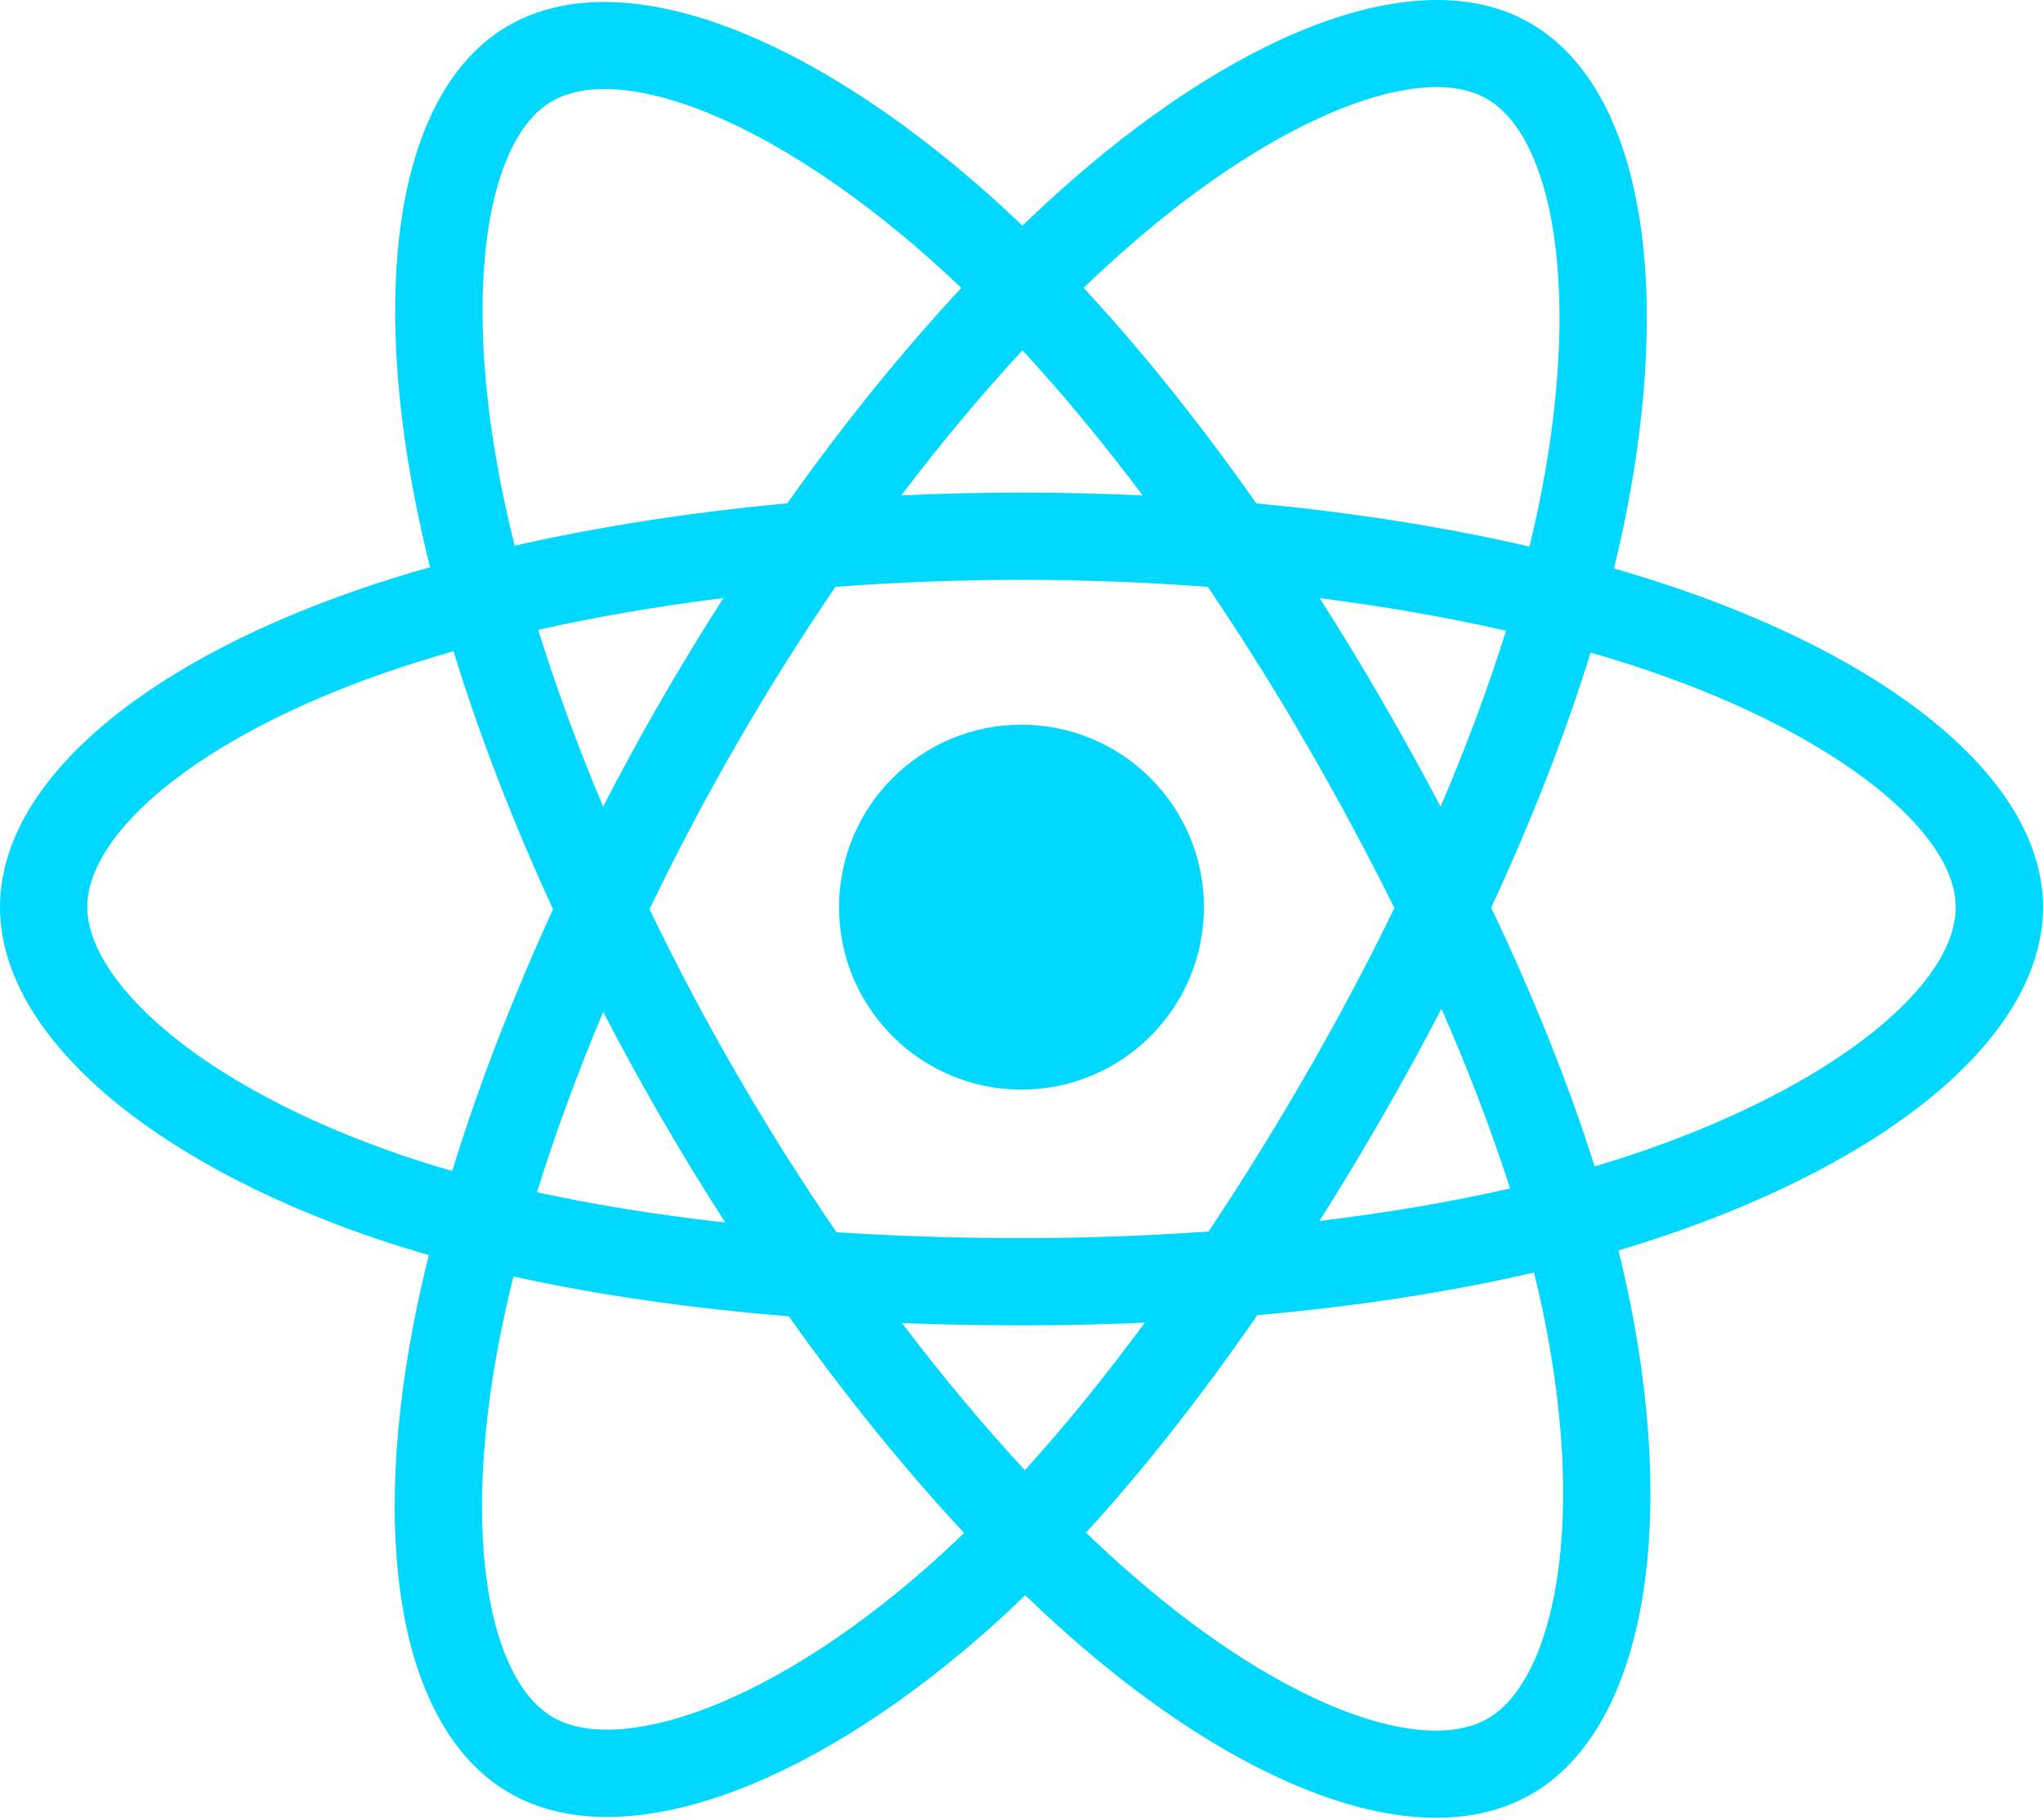
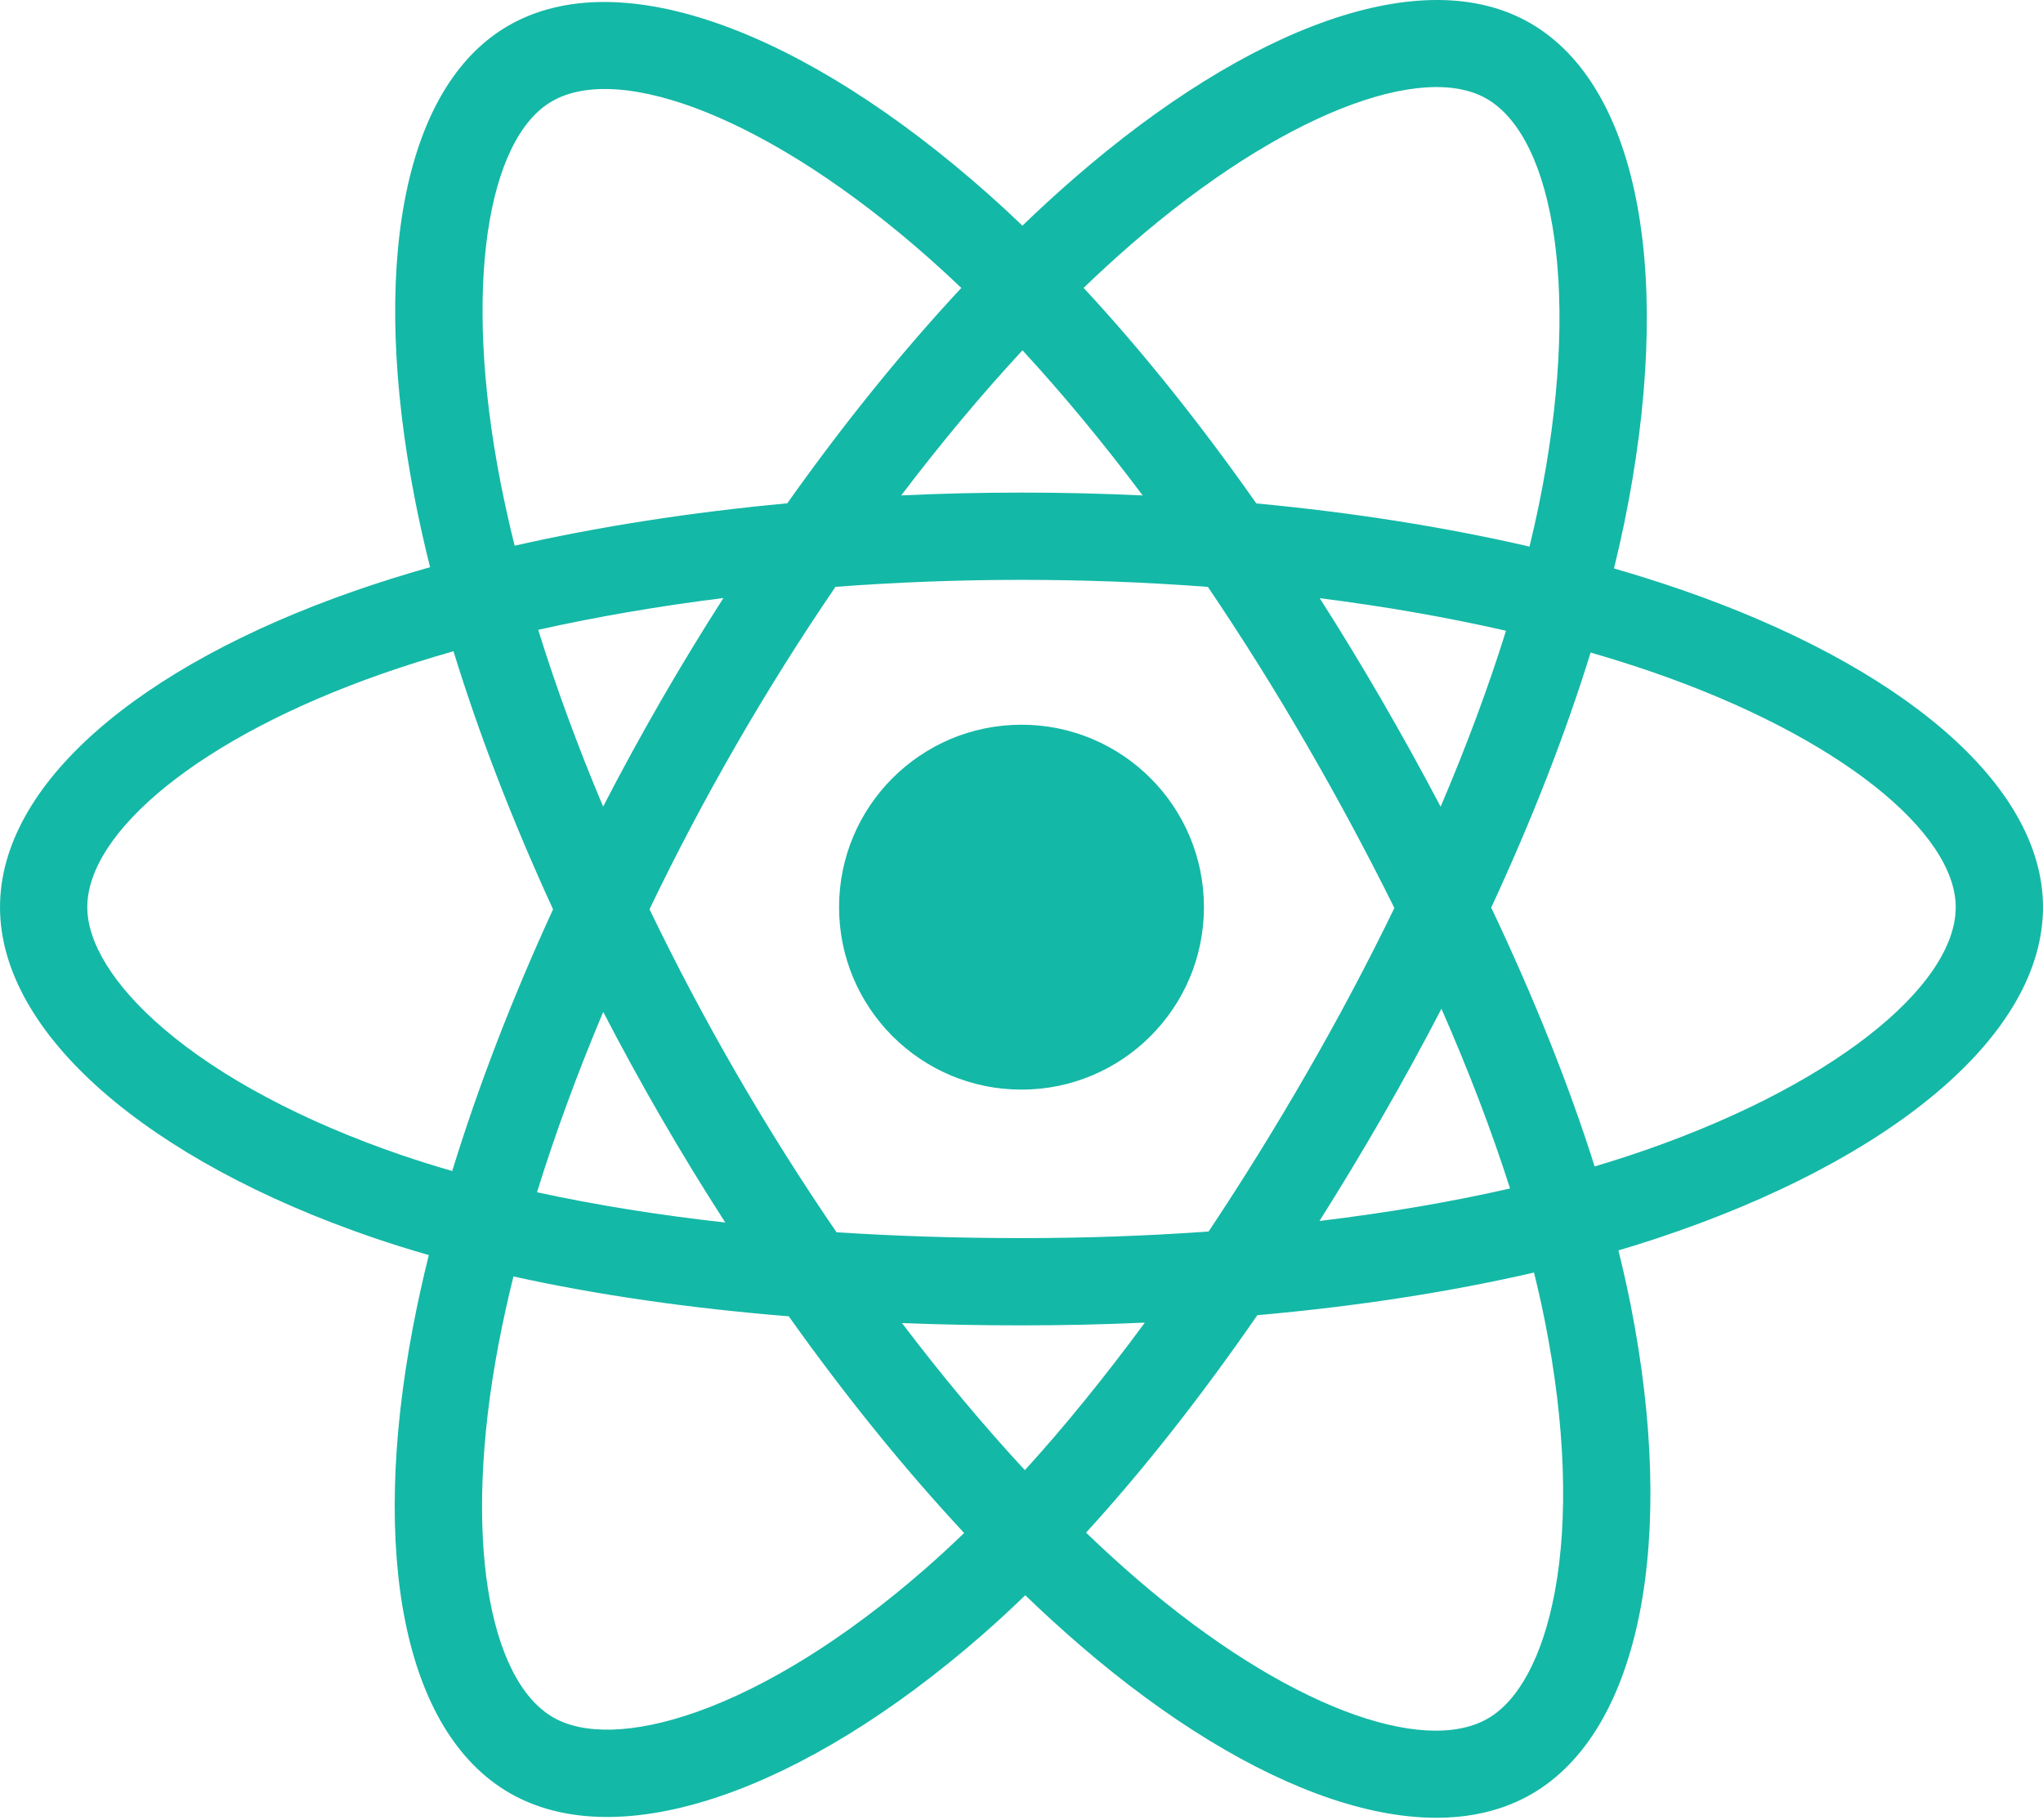
<svg xmlns="http://www.w3.org/2000/svg" aria-hidden="true" role="img" class="iconify iconify--logos" width="35.93" height="32" preserveAspectRatio="xMidYMid meet" viewBox="0 0 256 228">
-   <path fill="#00D8FF" d="M210.483 73.824a171.49 171.49 0 0 0-8.24-2.597c.465-1.9.893-3.777 1.273-5.621c6.238-30.281 2.16-54.676-11.769-62.708c-13.355-7.7-35.196.329-57.254 19.526a171.23 171.23 0 0 0-6.375 5.848a155.866 155.866 0 0 0-4.241-3.917C100.759 3.829 77.587-4.822 63.673 3.233C50.33 10.957 46.379 33.89 51.995 62.588a170.974 170.974 0 0 0 1.892 8.48c-3.28.932-6.445 1.924-9.474 2.98C17.309 83.498 0 98.307 0 113.668c0 15.865 18.582 31.778 46.812 41.427a145.52 145.52 0 0 0 6.921 2.165a167.467 167.467 0 0 0-2.01 9.138c-5.354 28.2-1.173 50.591 12.134 58.266c13.744 7.926 36.812-.22 59.273-19.855a145.567 145.567 0 0 0 5.342-4.923a168.064 168.064 0 0 0 6.92 6.314c21.758 18.722 43.246 26.282 56.54 18.586c13.731-7.949 18.194-32.003 12.4-61.268a145.016 145.016 0 0 0-1.535-6.842c1.62-.48 3.21-.974 4.76-1.488c29.348-9.723 48.443-25.443 48.443-41.52c0-15.417-17.868-30.326-45.517-39.844Zm-6.365 70.984c-1.4.463-2.836.91-4.3 1.345c-3.24-10.257-7.612-21.163-12.963-32.432c5.106-11 9.31-21.767 12.459-31.957c2.619.758 5.16 1.557 7.61 2.4c23.69 8.156 38.14 20.213 38.14 29.504c0 9.896-15.606 22.743-40.946 31.14Zm-10.514 20.834c2.562 12.94 2.927 24.64 1.23 33.787c-1.524 8.219-4.59 13.698-8.382 15.893c-8.067 4.67-25.32-1.4-43.927-17.412a156.726 156.726 0 0 1-6.437-5.87c7.214-7.889 14.423-17.06 21.459-27.246c12.376-1.098 24.068-2.894 34.671-5.345a134.17 134.17 0 0 1 1.386 6.193ZM87.276 214.515c-7.882 2.783-14.16 2.863-17.955.675c-8.075-4.657-11.432-22.636-6.853-46.752a156.923 156.923 0 0 1 1.869-8.499c10.486 2.32 22.093 3.988 34.498 4.994c7.084 9.967 14.501 19.128 21.976 27.15a134.668 134.668 0 0 1-4.877 4.492c-9.933 8.682-19.886 14.842-28.658 17.94ZM50.35 144.747c-12.483-4.267-22.792-9.812-29.858-15.863c-6.35-5.437-9.555-10.836-9.555-15.216c0-9.322 13.897-21.212 37.076-29.293c2.813-.98 5.757-1.905 8.812-2.773c3.204 10.42 7.406 21.315 12.477 32.332c-5.137 11.18-9.399 22.249-12.634 32.792a134.718 134.718 0 0 1-6.318-1.979Zm12.378-84.26c-4.811-24.587-1.616-43.134 6.425-47.789c8.564-4.958 27.502 2.111 47.463 19.835a144.318 144.318 0 0 1 3.841 3.545c-7.438 7.987-14.787 17.08-21.808 26.988c-12.04 1.116-23.565 2.908-34.161 5.309a160.342 160.342 0 0 1-1.76-7.887Zm110.427 27.268a347.8 347.8 0 0 0-7.785-12.803c8.168 1.033 15.994 2.404 23.343 4.08c-2.206 7.072-4.956 14.465-8.193 22.045a381.151 381.151 0 0 0-7.365-13.322Zm-45.032-43.861c5.044 5.465 10.096 11.566 15.065 18.186a322.04 322.04 0 0 0-30.257-.006c4.974-6.559 10.069-12.652 15.192-18.18ZM82.802 87.83a323.167 323.167 0 0 0-7.227 13.238c-3.184-7.553-5.909-14.98-8.134-22.152c7.304-1.634 15.093-2.97 23.209-3.984a321.524 321.524 0 0 0-7.848 12.897Zm8.081 65.352c-8.385-.936-16.291-2.203-23.593-3.793c2.26-7.3 5.045-14.885 8.298-22.6a321.187 321.187 0 0 0 7.257 13.246c2.594 4.48 5.28 8.868 8.038 13.147Zm37.542 31.03c-5.184-5.592-10.354-11.779-15.403-18.433c4.902.192 9.899.29 14.978.29c5.218 0 10.376-.117 15.453-.343c-4.985 6.774-10.018 12.97-15.028 18.486Zm52.198-57.817c3.422 7.8 6.306 15.345 8.596 22.52c-7.422 1.694-15.436 3.058-23.88 4.071a382.417 382.417 0 0 0 7.859-13.026a347.403 347.403 0 0 0 7.425-13.565Zm-16.898 8.101a358.557 358.557 0 0 1-12.281 19.815a329.4 329.4 0 0 1-23.444.823c-7.967 0-15.716-.248-23.178-.732a310.202 310.202 0 0 1-12.513-19.846h.001a307.41 307.41 0 0 1-10.923-20.627a310.278 310.278 0 0 1 10.89-20.637l-.001.001a307.318 307.318 0 0 1 12.413-19.761c7.613-.576 15.42-.876 23.31-.876H128c7.926 0 15.743.303 23.354.883a329.357 329.357 0 0 1 12.335 19.695a358.489 358.489 0 0 1 11.036 20.54a329.472 329.472 0 0 1-11 20.722Zm22.56-122.124c8.572 4.944 11.906 24.881 6.52 51.026c-.344 1.668-.73 3.367-1.15 5.09c-10.622-2.452-22.155-4.275-34.23-5.408c-7.034-10.017-14.323-19.124-21.64-27.008a160.789 160.789 0 0 1 5.888-5.4c18.9-16.447 36.564-22.941 44.612-18.3ZM128 90.808c12.625 0 22.86 10.235 22.86 22.86s-10.235 22.86-22.86 22.86s-22.86-10.235-22.86-22.86s10.235-22.86 22.86-22.86Z" />
+   <path fill="#14b8a6" d="M210.483 73.824a171.49 171.49 0 0 0-8.24-2.597c.465-1.9.893-3.777 1.273-5.621c6.238-30.281 2.16-54.676-11.769-62.708c-13.355-7.7-35.196.329-57.254 19.526a171.23 171.23 0 0 0-6.375 5.848a155.866 155.866 0 0 0-4.241-3.917C100.759 3.829 77.587-4.822 63.673 3.233C50.33 10.957 46.379 33.89 51.995 62.588a170.974 170.974 0 0 0 1.892 8.48c-3.28.932-6.445 1.924-9.474 2.98C17.309 83.498 0 98.307 0 113.668c0 15.865 18.582 31.778 46.812 41.427a145.52 145.52 0 0 0 6.921 2.165a167.467 167.467 0 0 0-2.01 9.138c-5.354 28.2-1.173 50.591 12.134 58.266c13.744 7.926 36.812-.22 59.273-19.855a145.567 145.567 0 0 0 5.342-4.923a168.064 168.064 0 0 0 6.92 6.314c21.758 18.722 43.246 26.282 56.54 18.586c13.731-7.949 18.194-32.003 12.4-61.268a145.016 145.016 0 0 0-1.535-6.842c1.62-.48 3.21-.974 4.76-1.488c29.348-9.723 48.443-25.443 48.443-41.52c0-15.417-17.868-30.326-45.517-39.844Zm-6.365 70.984c-1.4.463-2.836.91-4.3 1.345c-3.24-10.257-7.612-21.163-12.963-32.432c5.106-11 9.31-21.767 12.459-31.957c2.619.758 5.16 1.557 7.61 2.4c23.69 8.156 38.14 20.213 38.14 29.504c0 9.896-15.606 22.743-40.946 31.14Zm-10.514 20.834c2.562 12.94 2.927 24.64 1.23 33.787c-1.524 8.219-4.59 13.698-8.382 15.893c-8.067 4.67-25.32-1.4-43.927-17.412a156.726 156.726 0 0 1-6.437-5.87c7.214-7.889 14.423-17.06 21.459-27.246c12.376-1.098 24.068-2.894 34.671-5.345a134.17 134.17 0 0 1 1.386 6.193ZM87.276 214.515c-7.882 2.783-14.16 2.863-17.955.675c-8.075-4.657-11.432-22.636-6.853-46.752a156.923 156.923 0 0 1 1.869-8.499c10.486 2.32 22.093 3.988 34.498 4.994c7.084 9.967 14.501 19.128 21.976 27.15a134.668 134.668 0 0 1-4.877 4.492c-9.933 8.682-19.886 14.842-28.658 17.94ZM50.35 144.747c-12.483-4.267-22.792-9.812-29.858-15.863c-6.35-5.437-9.555-10.836-9.555-15.216c0-9.322 13.897-21.212 37.076-29.293c2.813-.98 5.757-1.905 8.812-2.773c3.204 10.42 7.406 21.315 12.477 32.332c-5.137 11.18-9.399 22.249-12.634 32.792a134.718 134.718 0 0 1-6.318-1.979Zm12.378-84.26c-4.811-24.587-1.616-43.134 6.425-47.789c8.564-4.958 27.502 2.111 47.463 19.835a144.318 144.318 0 0 1 3.841 3.545c-7.438 7.987-14.787 17.08-21.808 26.988c-12.04 1.116-23.565 2.908-34.161 5.309a160.342 160.342 0 0 1-1.76-7.887Zm110.427 27.268a347.8 347.8 0 0 0-7.785-12.803c8.168 1.033 15.994 2.404 23.343 4.08c-2.206 7.072-4.956 14.465-8.193 22.045a381.151 381.151 0 0 0-7.365-13.322Zm-45.032-43.861c5.044 5.465 10.096 11.566 15.065 18.186a322.04 322.04 0 0 0-30.257-.006c4.974-6.559 10.069-12.652 15.192-18.18ZM82.802 87.83a323.167 323.167 0 0 0-7.227 13.238c-3.184-7.553-5.909-14.98-8.134-22.152c7.304-1.634 15.093-2.97 23.209-3.984a321.524 321.524 0 0 0-7.848 12.897Zm8.081 65.352c-8.385-.936-16.291-2.203-23.593-3.793c2.26-7.3 5.045-14.885 8.298-22.6a321.187 321.187 0 0 0 7.257 13.246c2.594 4.48 5.28 8.868 8.038 13.147Zm37.542 31.03c-5.184-5.592-10.354-11.779-15.403-18.433c4.902.192 9.899.29 14.978.29c5.218 0 10.376-.117 15.453-.343c-4.985 6.774-10.018 12.97-15.028 18.486Zm52.198-57.817c3.422 7.8 6.306 15.345 8.596 22.52c-7.422 1.694-15.436 3.058-23.88 4.071a382.417 382.417 0 0 0 7.859-13.026a347.403 347.403 0 0 0 7.425-13.565Zm-16.898 8.101a358.557 358.557 0 0 1-12.281 19.815a329.4 329.4 0 0 1-23.444.823c-7.967 0-15.716-.248-23.178-.732a310.202 310.202 0 0 1-12.513-19.846h.001a307.41 307.41 0 0 1-10.923-20.627a310.278 310.278 0 0 1 10.89-20.637l-.001.001a307.318 307.318 0 0 1 12.413-19.761c7.613-.576 15.42-.876 23.31-.876H128c7.926 0 15.743.303 23.354.883a329.357 329.357 0 0 1 12.335 19.695a358.489 358.489 0 0 1 11.036 20.54a329.472 329.472 0 0 1-11 20.722Zm22.56-122.124c8.572 4.944 11.906 24.881 6.52 51.026c-.344 1.668-.73 3.367-1.15 5.09c-10.622-2.452-22.155-4.275-34.23-5.408c-7.034-10.017-14.323-19.124-21.64-27.008a160.789 160.789 0 0 1 5.888-5.4c18.9-16.447 36.564-22.941 44.612-18.3ZM128 90.808c12.625 0 22.86 10.235 22.86 22.86s-10.235 22.86-22.86 22.86s-22.86-10.235-22.86-22.86s10.235-22.86 22.86-22.86Z" />
</svg>
